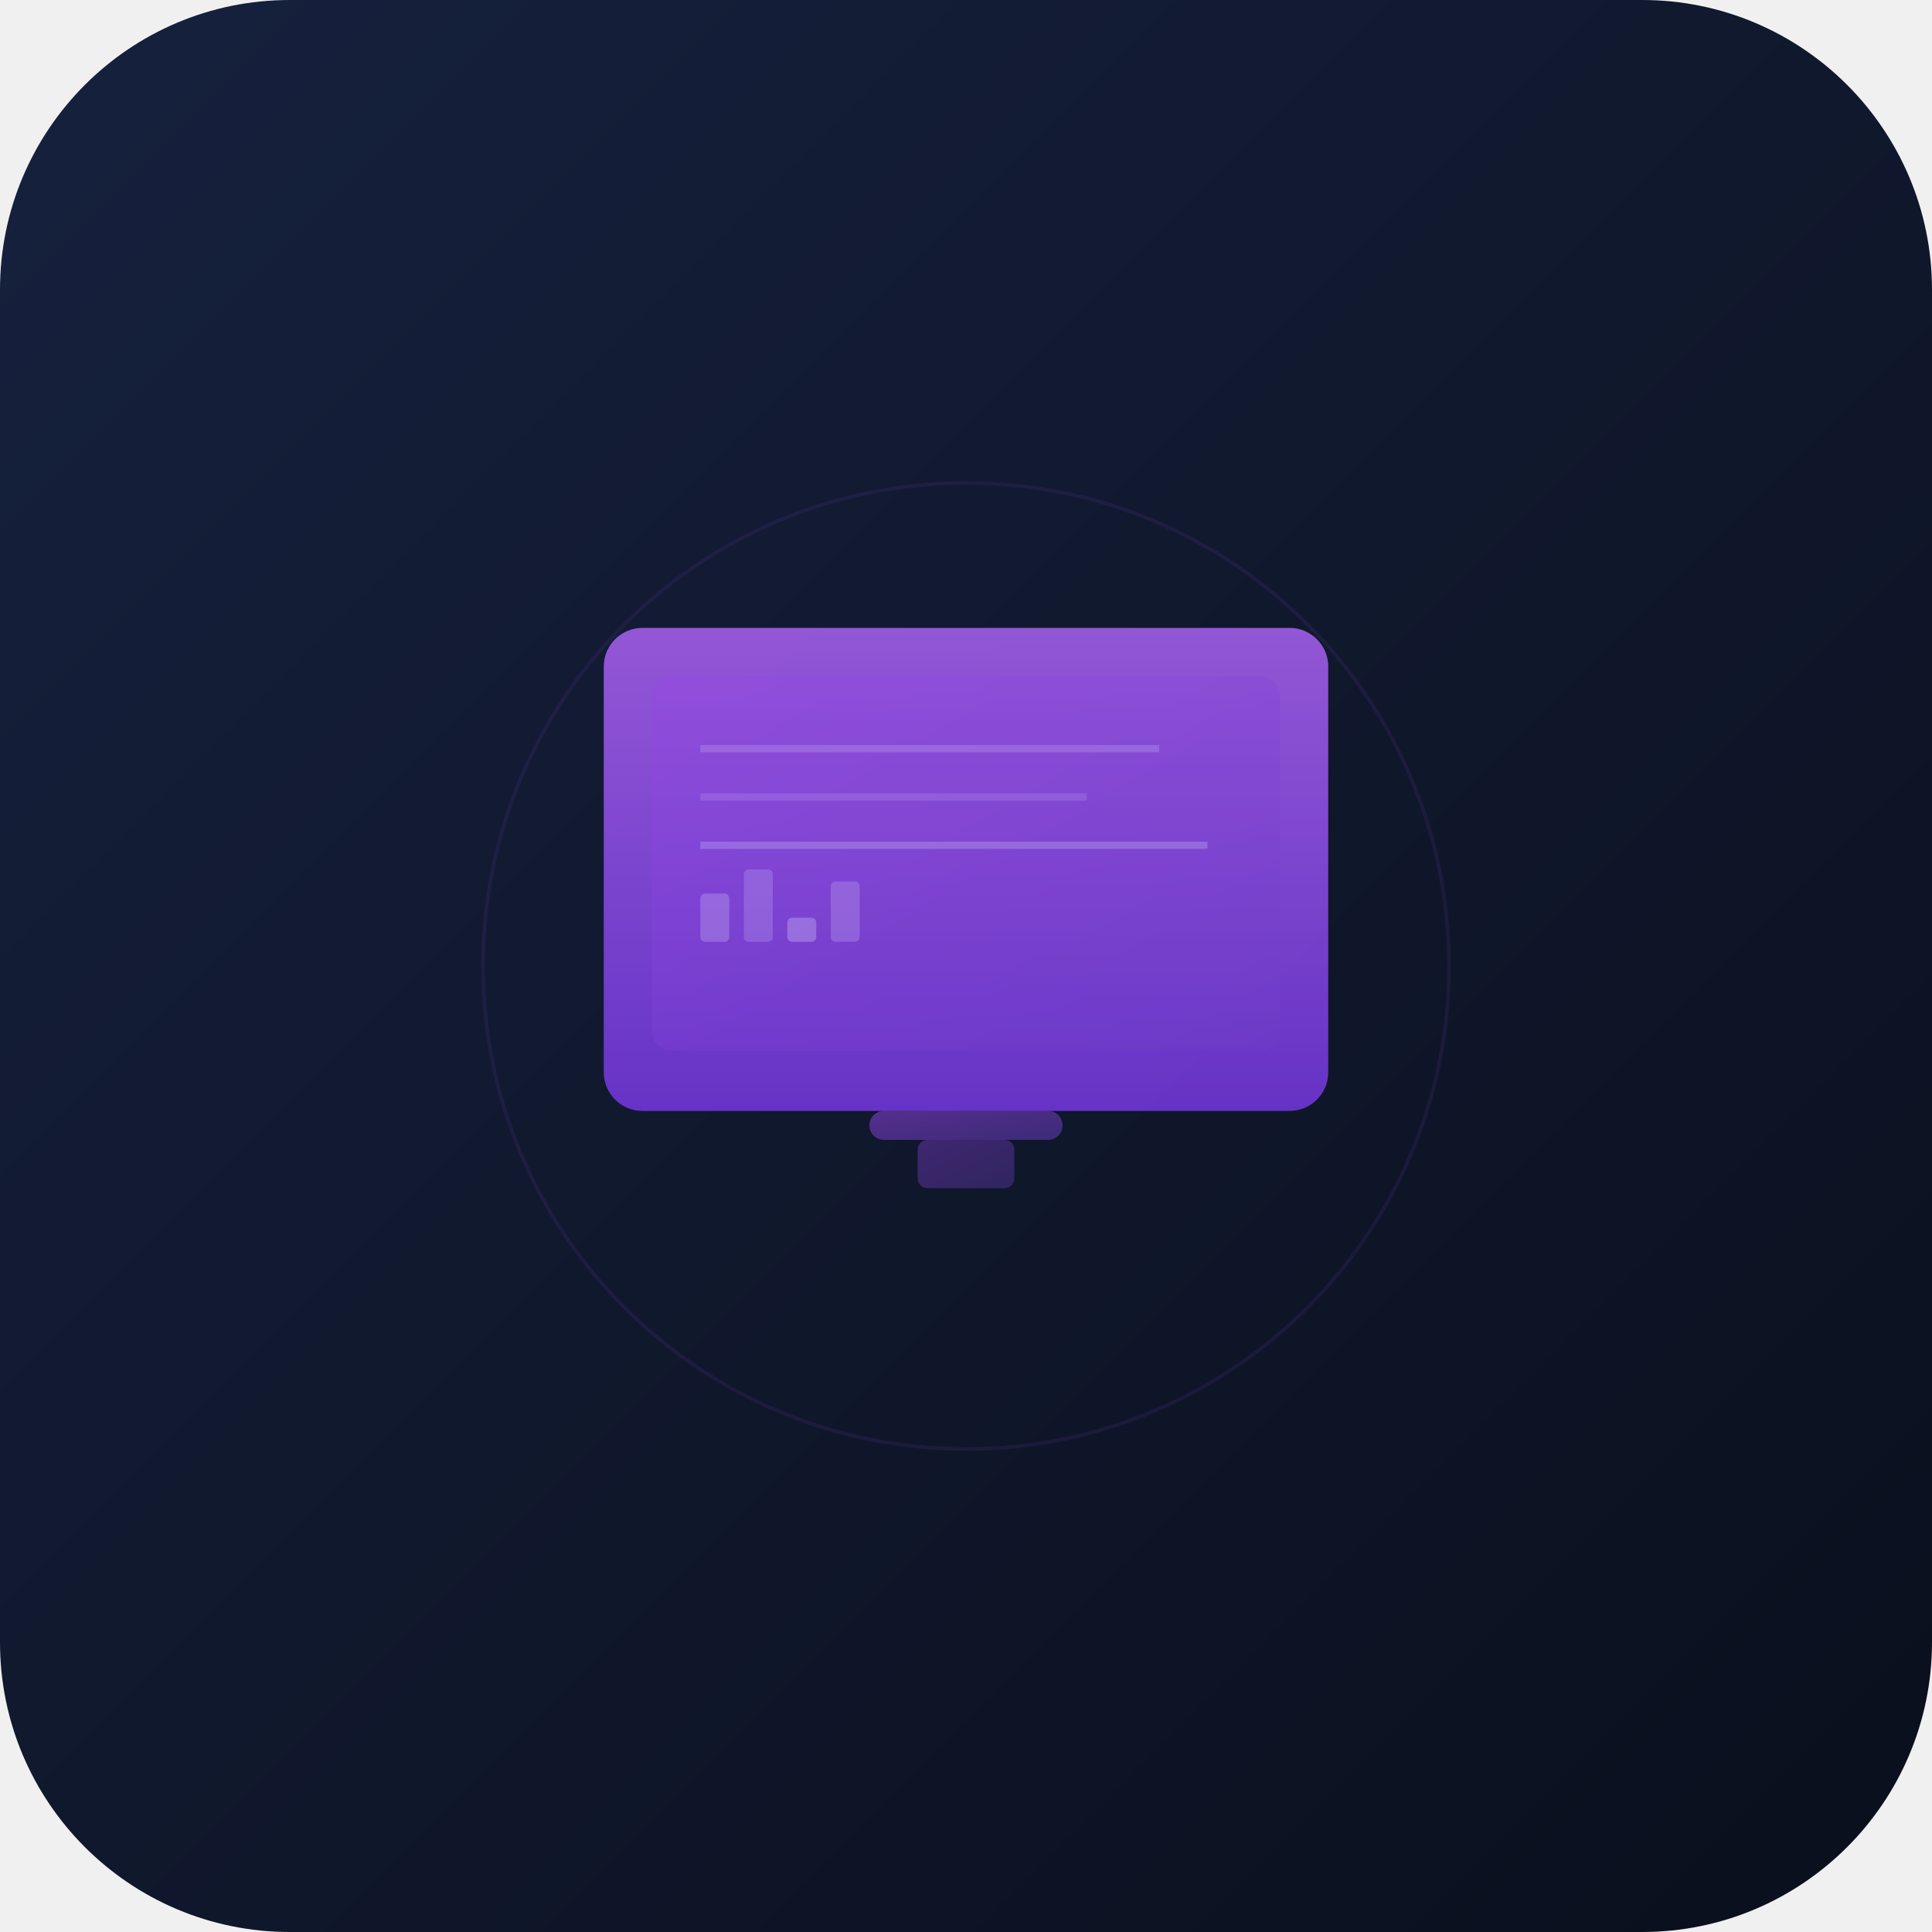
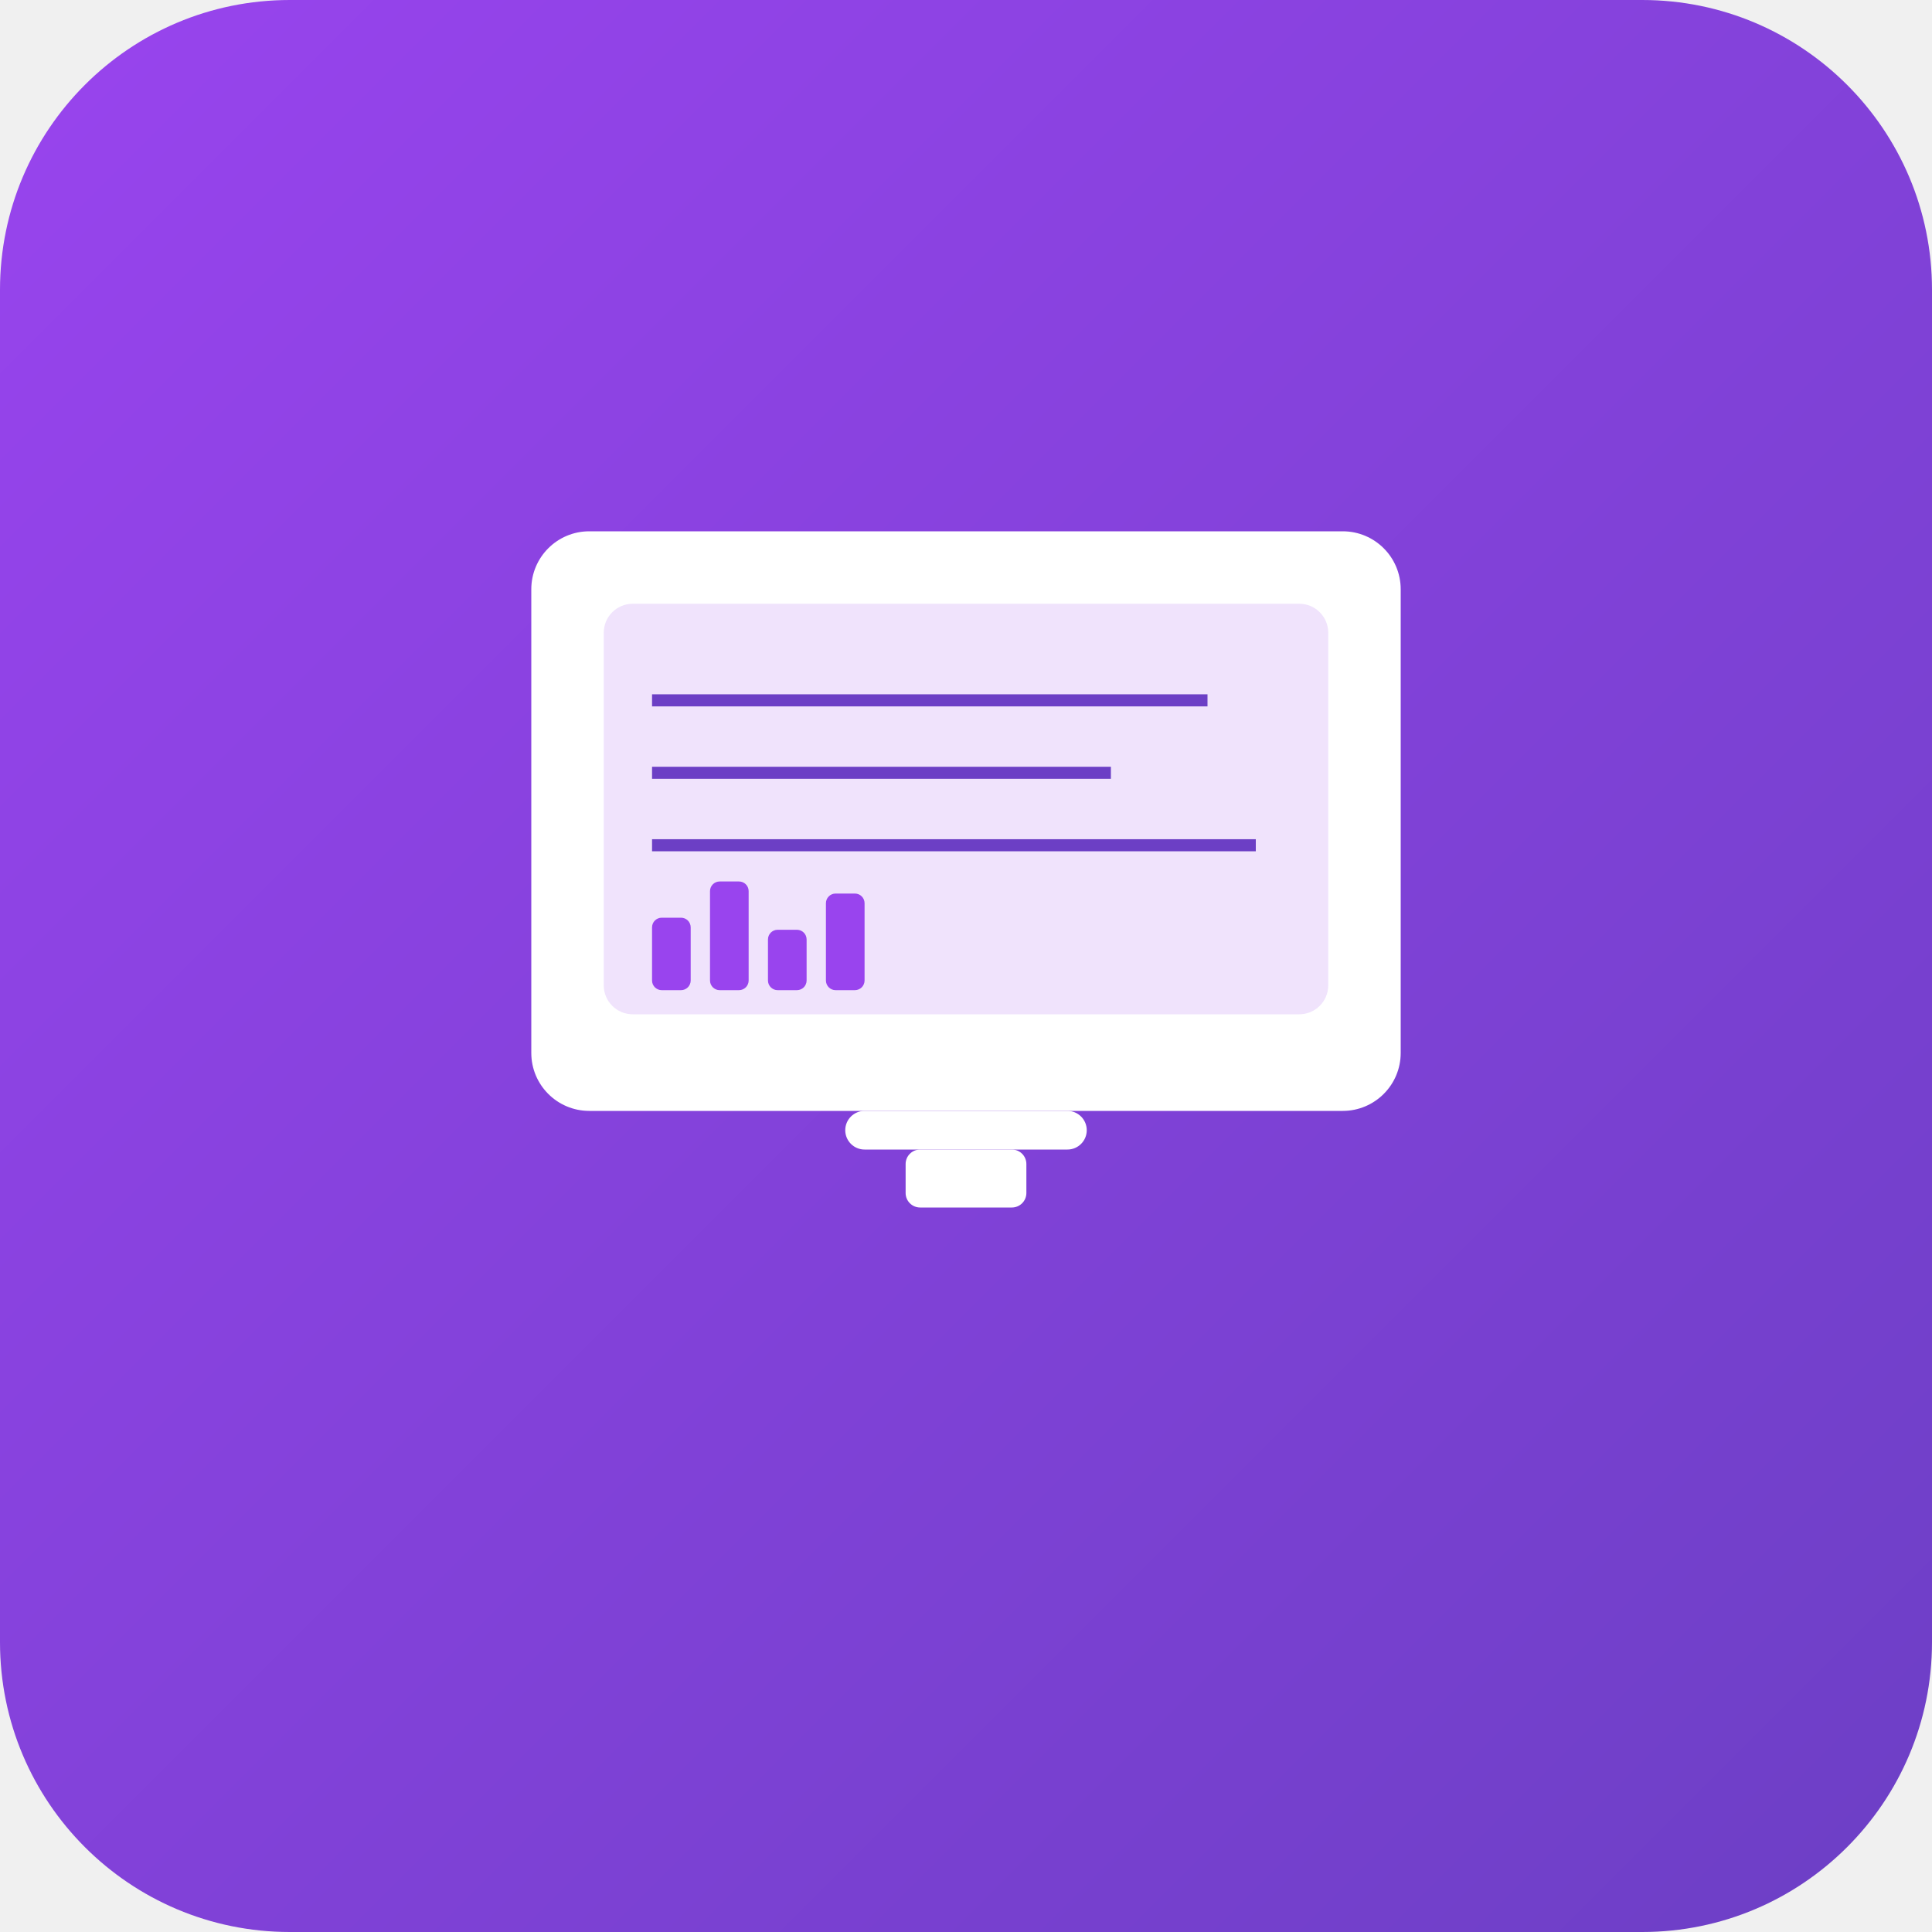
<svg xmlns="http://www.w3.org/2000/svg" width="800" height="800" viewBox="0 0 800 800" fill="none">
  <defs>
    <linearGradient id="bg" x1="0" y1="0" x2="1" y2="1">
-       <stop offset="0%" stop-color="#16213E" />
-       <stop offset="100%" stop-color="#0A0F1C" />
-     </linearGradient>
-     <linearGradient id="monitor" x1="0" y1="0" x2="1" y2="1">
      <stop offset="0%" stop-color="#9944EE" />
      <stop offset="100%" stop-color="#6C3FC5" />
    </linearGradient>
-     <linearGradient id="screen" x1="0" y1="0" x2="0" y2="1">
-       <stop offset="0%" stop-color="#B366FF" />
-       <stop offset="100%" stop-color="#7C3AED" />
-     </linearGradient>
  </defs>
  <rect width="800" height="800" rx="120" fill="url(#bg)" />
-   <circle cx="400" cy="400" r="200" stroke="#9944EE" stroke-width="1.5" opacity="0.1" />
-   <g transform="translate(400,400)">
-     <rect x="-150" y="-140" width="300" height="200" rx="16" fill="url(#screen)" opacity="0.8" />
-     <rect x="-130" y="-120" width="260" height="155" rx="8" fill="url(#monitor)" opacity="0.3" />
-     <line x1="-110" y1="-90" x2="80" y2="-90" stroke="#DDD6FE" stroke-width="3" opacity="0.2" />
-     <line x1="-110" y1="-70" x2="50" y2="-70" stroke="#DDD6FE" stroke-width="3" opacity="0.15" />
-     <line x1="-110" y1="-50" x2="100" y2="-50" stroke="#DDD6FE" stroke-width="3" opacity="0.25" />
-     <rect x="-110" y="-30" rx="2" width="12" height="20" fill="#DDD6FE" opacity="0.25" />
-     <rect x="-92" y="-40" rx="2" width="12" height="30" fill="#DDD6FE" opacity="0.2" />
-     <rect x="-74" y="-20" rx="2" width="12" height="10" fill="#DDD6FE" opacity="0.3" />
-     <rect x="-56" y="-35" rx="2" width="12" height="25" fill="#DDD6FE" opacity="0.22" />
-     <rect x="-40" y="60" width="80" height="12" rx="6" fill="url(#monitor)" opacity="0.5" />
-     <rect x="-20" y="72" width="40" height="20" rx="4" fill="url(#monitor)" opacity="0.35" />
+   <g transform="translate(400,390)">
+     <rect x="-180" y="-170" width="360" height="240" rx="24" fill="#FFFFFF" />
+     <rect x="-150" y="-140" width="300" height="170" rx="12" fill="#9944EE" opacity="0.15" />
+     <line x1="-130" y1="-100" x2="100" y2="-100" stroke="#6C3FC5" stroke-width="5" />
+     <line x1="-130" y1="-70" x2="60" y2="-70" stroke="#6C3FC5" stroke-width="5" />
+     <line x1="-130" y1="-40" x2="120" y2="-40" stroke="#6C3FC5" stroke-width="5" />
+     <rect x="-130" y="-10" rx="4" width="16" height="30" fill="#9944EE" />
+     <rect x="-106" y="-25" rx="4" width="16" height="45" fill="#9944EE" />
+     <rect x="-82" y="-5" rx="4" width="16" height="25" fill="#9944EE" />
+     <rect x="-58" y="-20" rx="4" width="16" height="40" fill="#9944EE" />
+     <rect x="-50" y="70" width="100" height="16" rx="8" fill="#FFFFFF" />
+     <rect x="-25" y="86" width="50" height="24" rx="6" fill="#FFFFFF" />
  </g>
</svg>
